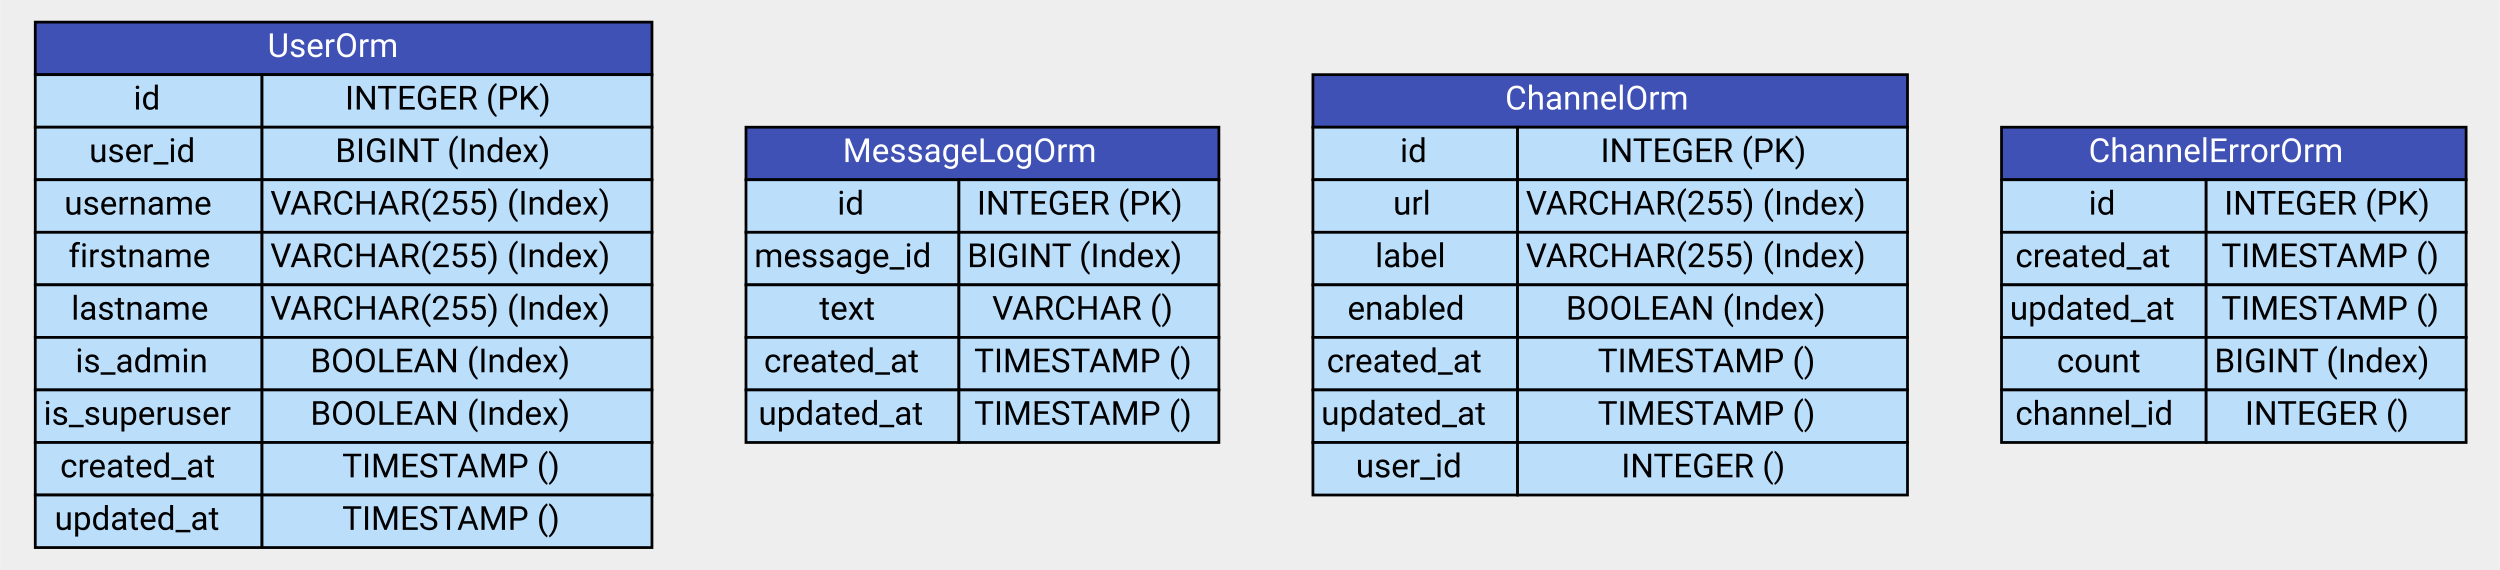
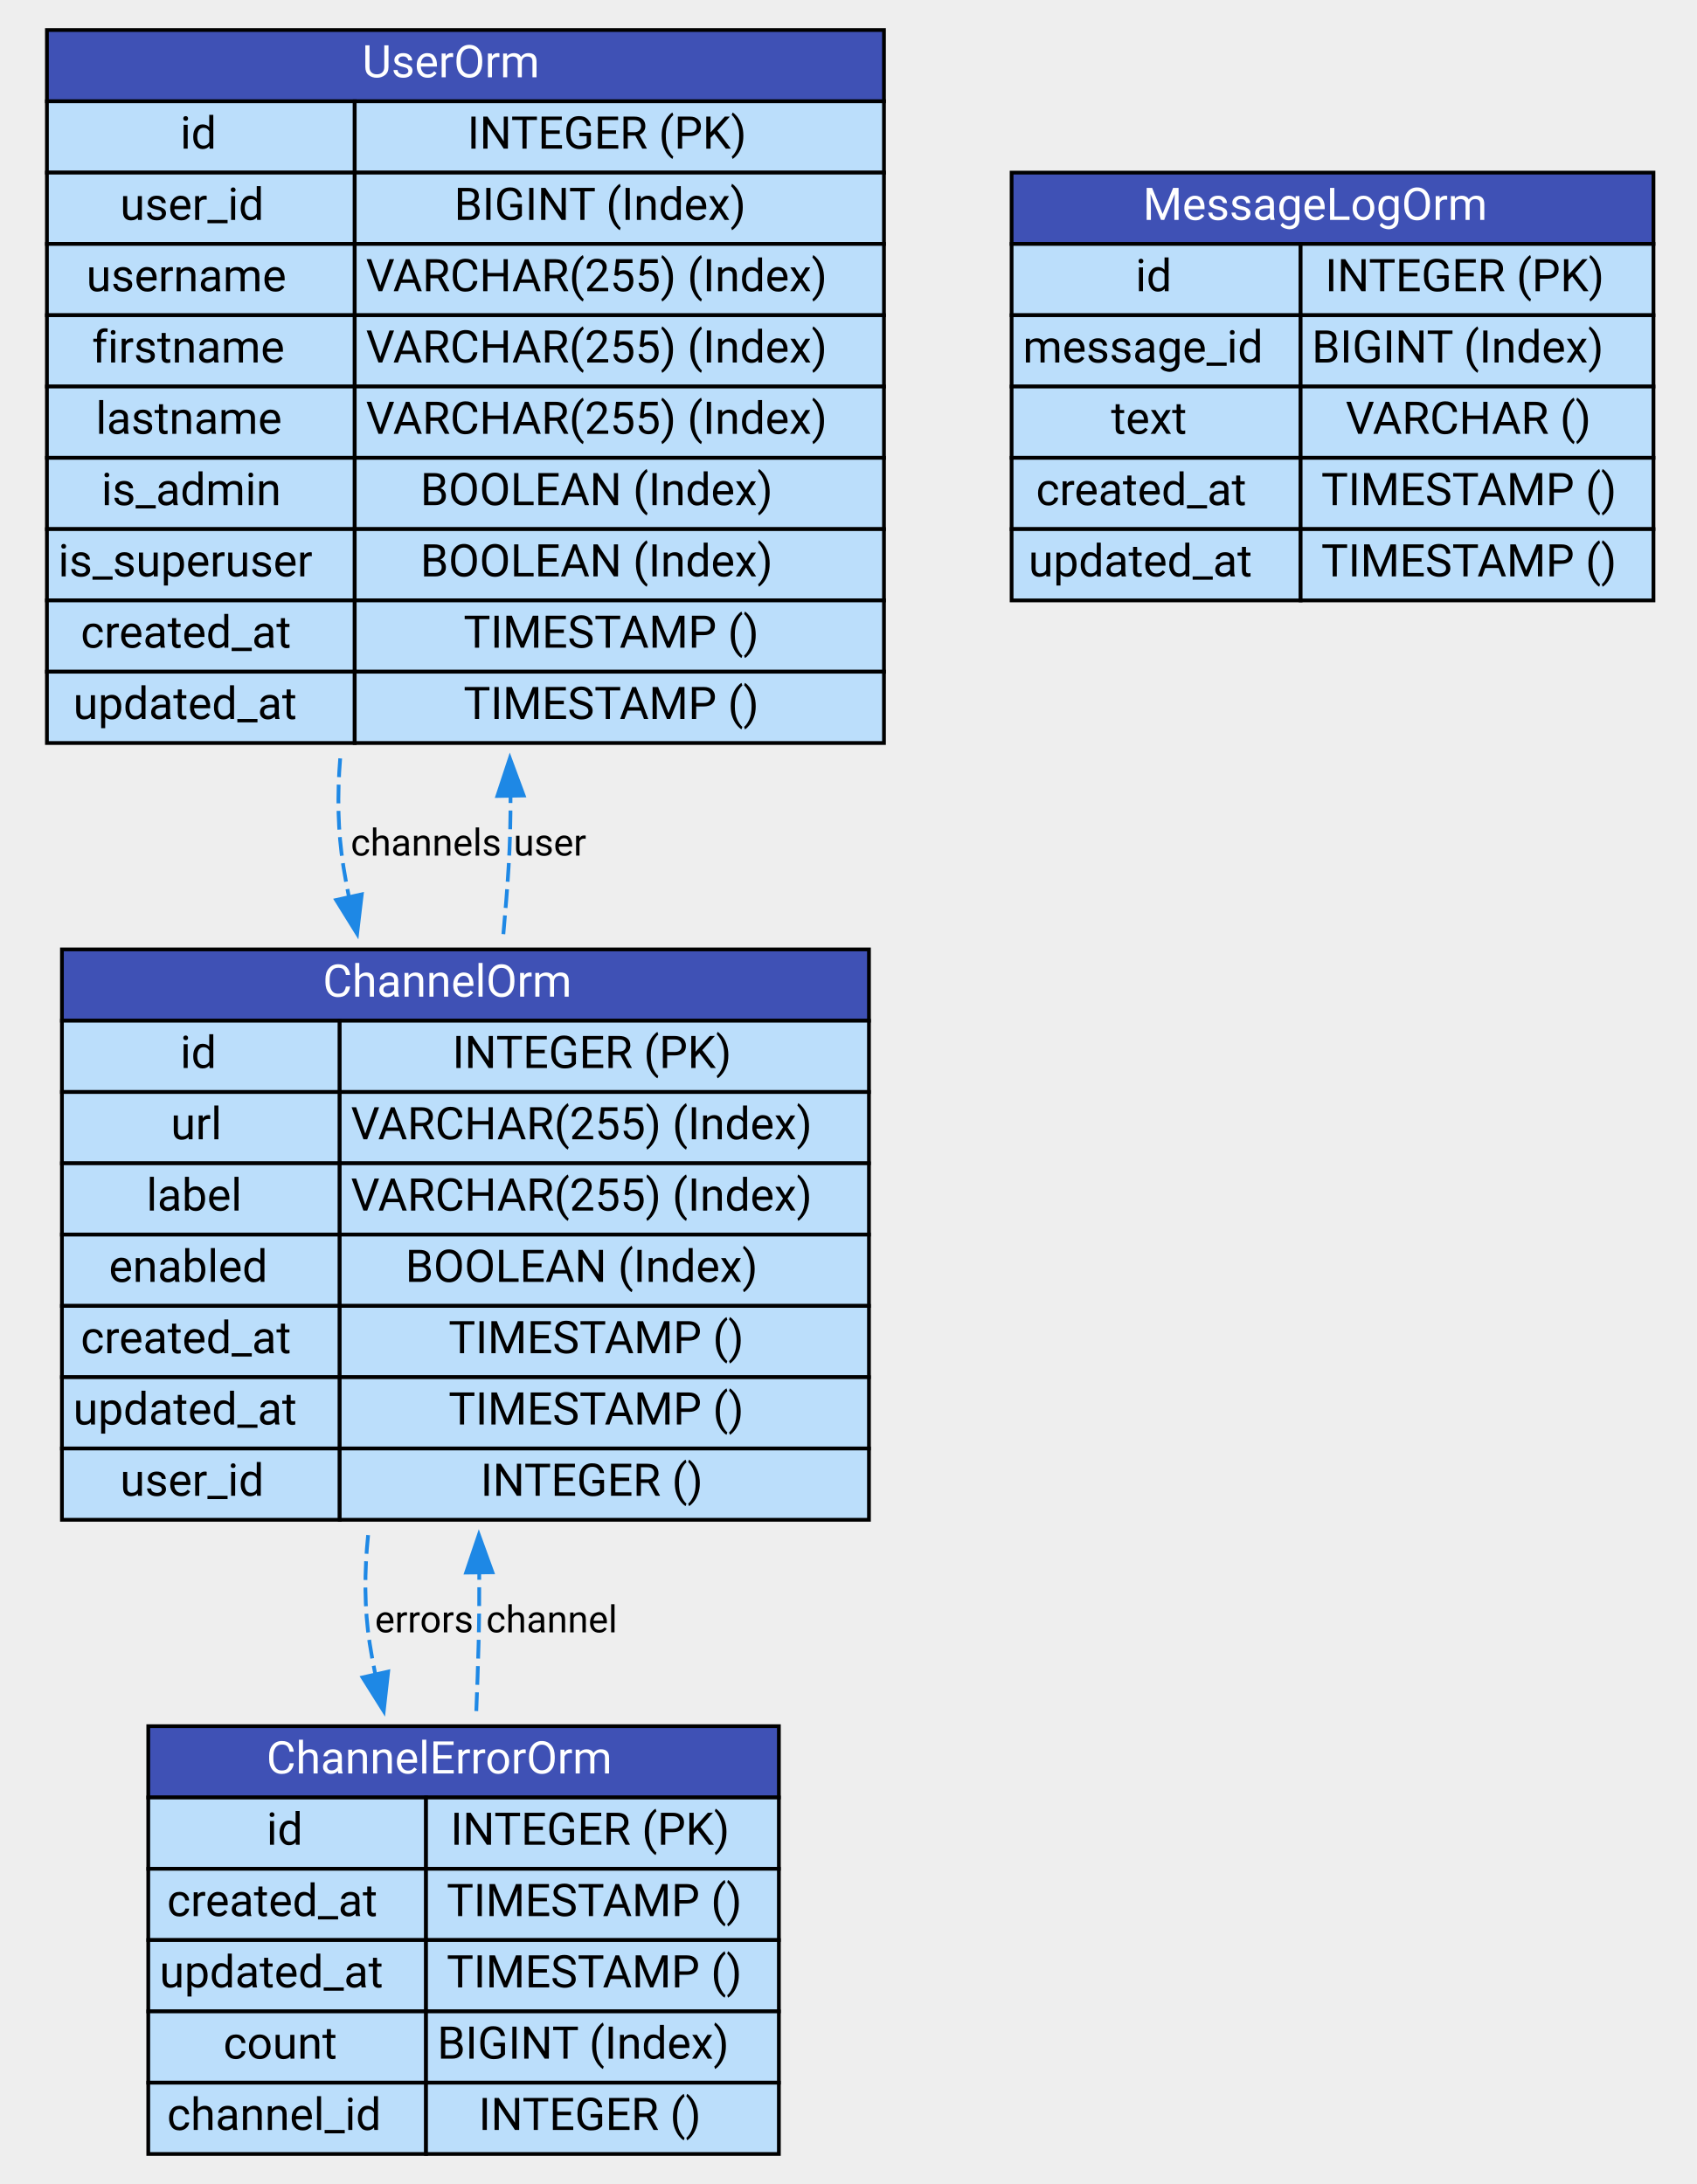
- <svg xmlns="http://www.w3.org/2000/svg" xmlns:xlink="http://www.w3.org/1999/xlink" width="904pt" height="206pt" viewBox="0.00 0.00 903.50 206.00">
-   <g id="graph0" class="graph" transform="scale(1 1) rotate(0) translate(4 202)">
-     <polygon fill="#eeeeee" stroke="transparent" points="-4,4 -4,-202 899.5,-202 899.5,4 -4,4" />
+ <svg xmlns="http://www.w3.org/2000/svg" xmlns:xlink="http://www.w3.org/1999/xlink" width="452pt" height="582pt" viewBox="0.00 0.00 452.00 582.00">
+   <g id="graph0" class="graph" transform="scale(1 1) rotate(0) translate(4 578)">
+     <polygon fill="#eeeeee" stroke="transparent" points="-4,4 -4,-578 448,-578 448,4 -4,4" />
    <g id="node1" class="node">
      <g id="a_node1">
        <a xlink:href="http://UserOrm_details.html" xlink:title="&lt;TABLE&gt;">
-           <polygon fill="#3f51b5" stroke="transparent" points="8.5,-175 8.5,-194 231.5,-194 231.5,-175 8.5,-175" />
-           <polygon fill="none" stroke="black" points="8.5,-175 8.5,-194 231.5,-194 231.5,-175 8.5,-175" />
-           <text text-anchor="start" x="92.5" y="-181.4" font-family="Roboto" font-size="12.00" fill="white">UserOrm</text>
-           <polygon fill="#bbdefb" stroke="transparent" points="8.5,-156 8.5,-175 90.5,-175 90.5,-156 8.5,-156" />
-           <polygon fill="none" stroke="black" points="8.5,-156 8.5,-175 90.5,-175 90.5,-156 8.5,-156" />
-           <text text-anchor="start" x="44" y="-162.4" font-family="Roboto" font-size="12.00">id</text>
-           <polygon fill="#bbdefb" stroke="transparent" points="90.5,-156 90.5,-175 231.5,-175 231.5,-156 90.5,-156" />
-           <polygon fill="none" stroke="black" points="90.5,-156 90.5,-175 231.5,-175 231.5,-156 90.5,-156" />
-           <text text-anchor="start" x="120.5" y="-162.4" font-family="Roboto" font-size="12.00">INTEGER (PK)</text>
-           <polygon fill="#bbdefb" stroke="transparent" points="8.5,-137 8.5,-156 90.5,-156 90.5,-137 8.5,-137" />
-           <polygon fill="none" stroke="black" points="8.5,-137 8.5,-156 90.5,-156 90.5,-137 8.5,-137" />
-           <text text-anchor="start" x="28" y="-143.4" font-family="Roboto" font-size="12.00">user_id</text>
-           <polygon fill="#bbdefb" stroke="transparent" points="90.5,-137 90.5,-156 231.5,-156 231.5,-137 90.5,-137" />
-           <polygon fill="none" stroke="black" points="90.5,-137 90.5,-156 231.5,-156 231.5,-137 90.5,-137" />
-           <text text-anchor="start" x="117" y="-143.4" font-family="Roboto" font-size="12.00">BIGINT (Index)</text>
-           <polygon fill="#bbdefb" stroke="transparent" points="8.5,-118 8.5,-137 90.5,-137 90.5,-118 8.5,-118" />
-           <polygon fill="none" stroke="black" points="8.5,-118 8.5,-137 90.5,-137 90.5,-118 8.5,-118" />
-           <text text-anchor="start" x="19" y="-124.4" font-family="Roboto" font-size="12.00">username</text>
-           <polygon fill="#bbdefb" stroke="transparent" points="90.5,-118 90.5,-137 231.5,-137 231.5,-118 90.5,-118" />
-           <polygon fill="none" stroke="black" points="90.5,-118 90.5,-137 231.5,-137 231.5,-118 90.5,-118" />
-           <text text-anchor="start" x="93.5" y="-124.4" font-family="Roboto" font-size="12.00">VARCHAR(255) (Index)</text>
-           <polygon fill="#bbdefb" stroke="transparent" points="8.5,-99 8.5,-118 90.5,-118 90.5,-99 8.5,-99" />
-           <polygon fill="none" stroke="black" points="8.5,-99 8.5,-118 90.5,-118 90.5,-99 8.5,-99" />
-           <text text-anchor="start" x="20.5" y="-105.4" font-family="Roboto" font-size="12.00">firstname</text>
-           <polygon fill="#bbdefb" stroke="transparent" points="90.5,-99 90.5,-118 231.5,-118 231.5,-99 90.5,-99" />
-           <polygon fill="none" stroke="black" points="90.5,-99 90.5,-118 231.5,-118 231.5,-99 90.5,-99" />
-           <text text-anchor="start" x="93.5" y="-105.4" font-family="Roboto" font-size="12.00">VARCHAR(255) (Index)</text>
-           <polygon fill="#bbdefb" stroke="transparent" points="8.5,-80 8.5,-99 90.5,-99 90.5,-80 8.5,-80" />
-           <polygon fill="none" stroke="black" points="8.5,-80 8.5,-99 90.5,-99 90.5,-80 8.5,-80" />
-           <text text-anchor="start" x="21.5" y="-86.4" font-family="Roboto" font-size="12.00">lastname</text>
-           <polygon fill="#bbdefb" stroke="transparent" points="90.5,-80 90.5,-99 231.5,-99 231.5,-80 90.5,-80" />
-           <polygon fill="none" stroke="black" points="90.5,-80 90.5,-99 231.5,-99 231.5,-80 90.5,-80" />
-           <text text-anchor="start" x="93.5" y="-86.4" font-family="Roboto" font-size="12.00">VARCHAR(255) (Index)</text>
-           <polygon fill="#bbdefb" stroke="transparent" points="8.5,-61 8.5,-80 90.5,-80 90.5,-61 8.5,-61" />
-           <polygon fill="none" stroke="black" points="8.5,-61 8.5,-80 90.5,-80 90.5,-61 8.5,-61" />
-           <text text-anchor="start" x="23" y="-67.4" font-family="Roboto" font-size="12.00">is_admin</text>
-           <polygon fill="#bbdefb" stroke="transparent" points="90.5,-61 90.5,-80 231.5,-80 231.5,-61 90.5,-61" />
-           <polygon fill="none" stroke="black" points="90.5,-61 90.5,-80 231.5,-80 231.5,-61 90.5,-61" />
-           <text text-anchor="start" x="108" y="-67.4" font-family="Roboto" font-size="12.00">BOOLEAN (Index)</text>
-           <polygon fill="#bbdefb" stroke="transparent" points="8.5,-42 8.5,-61 90.5,-61 90.5,-42 8.5,-42" />
-           <polygon fill="none" stroke="black" points="8.5,-42 8.5,-61 90.5,-61 90.5,-42 8.5,-42" />
-           <text text-anchor="start" x="11.5" y="-48.4" font-family="Roboto" font-size="12.00">is_superuser</text>
-           <polygon fill="#bbdefb" stroke="transparent" points="90.5,-42 90.5,-61 231.5,-61 231.5,-42 90.5,-42" />
-           <polygon fill="none" stroke="black" points="90.5,-42 90.5,-61 231.5,-61 231.5,-42 90.5,-42" />
-           <text text-anchor="start" x="108" y="-48.4" font-family="Roboto" font-size="12.00">BOOLEAN (Index)</text>
-           <polygon fill="#bbdefb" stroke="transparent" points="8.5,-23 8.5,-42 90.5,-42 90.5,-23 8.5,-23" />
-           <polygon fill="none" stroke="black" points="8.5,-23 8.5,-42 90.5,-42 90.5,-23 8.5,-23" />
-           <text text-anchor="start" x="17.5" y="-29.4" font-family="Roboto" font-size="12.00">created_at</text>
-           <polygon fill="#bbdefb" stroke="transparent" points="90.5,-23 90.5,-42 231.5,-42 231.5,-23 90.5,-23" />
-           <polygon fill="none" stroke="black" points="90.5,-23 90.5,-42 231.5,-42 231.5,-23 90.5,-23" />
-           <text text-anchor="start" x="119.5" y="-29.4" font-family="Roboto" font-size="12.00">TIMESTAMP ()</text>
-           <polygon fill="#bbdefb" stroke="transparent" points="8.5,-4 8.5,-23 90.5,-23 90.5,-4 8.5,-4" />
-           <polygon fill="none" stroke="black" points="8.5,-4 8.5,-23 90.5,-23 90.5,-4 8.5,-4" />
-           <text text-anchor="start" x="15.5" y="-10.4" font-family="Roboto" font-size="12.00">updated_at</text>
-           <polygon fill="#bbdefb" stroke="transparent" points="90.5,-4 90.5,-23 231.5,-23 231.5,-4 90.5,-4" />
-           <polygon fill="none" stroke="black" points="90.5,-4 90.5,-23 231.5,-23 231.5,-4 90.5,-4" />
-           <text text-anchor="start" x="119.5" y="-10.4" font-family="Roboto" font-size="12.00">TIMESTAMP ()</text>
+           <polygon fill="#3f51b5" stroke="transparent" points="8.5,-551 8.5,-570 231.5,-570 231.5,-551 8.5,-551" />
+           <polygon fill="none" stroke="black" points="8.5,-551 8.5,-570 231.5,-570 231.5,-551 8.5,-551" />
+           <text text-anchor="start" x="92.5" y="-557.4" font-family="Roboto" font-size="12.00" fill="white">UserOrm</text>
+           <polygon fill="#bbdefb" stroke="transparent" points="8.5,-532 8.5,-551 90.5,-551 90.5,-532 8.5,-532" />
+           <polygon fill="none" stroke="black" points="8.5,-532 8.5,-551 90.5,-551 90.5,-532 8.5,-532" />
+           <text text-anchor="start" x="44" y="-538.4" font-family="Roboto" font-size="12.00">id</text>
+           <polygon fill="#bbdefb" stroke="transparent" points="90.5,-532 90.5,-551 231.5,-551 231.5,-532 90.5,-532" />
+           <polygon fill="none" stroke="black" points="90.5,-532 90.5,-551 231.5,-551 231.5,-532 90.5,-532" />
+           <text text-anchor="start" x="120.5" y="-538.4" font-family="Roboto" font-size="12.00">INTEGER (PK)</text>
+           <polygon fill="#bbdefb" stroke="transparent" points="8.5,-513 8.5,-532 90.5,-532 90.5,-513 8.5,-513" />
+           <polygon fill="none" stroke="black" points="8.5,-513 8.5,-532 90.5,-532 90.5,-513 8.5,-513" />
+           <text text-anchor="start" x="28" y="-519.4" font-family="Roboto" font-size="12.00">user_id</text>
+           <polygon fill="#bbdefb" stroke="transparent" points="90.5,-513 90.5,-532 231.5,-532 231.5,-513 90.5,-513" />
+           <polygon fill="none" stroke="black" points="90.5,-513 90.5,-532 231.5,-532 231.5,-513 90.5,-513" />
+           <text text-anchor="start" x="117" y="-519.4" font-family="Roboto" font-size="12.00">BIGINT (Index)</text>
+           <polygon fill="#bbdefb" stroke="transparent" points="8.5,-494 8.5,-513 90.5,-513 90.5,-494 8.5,-494" />
+           <polygon fill="none" stroke="black" points="8.5,-494 8.5,-513 90.5,-513 90.5,-494 8.5,-494" />
+           <text text-anchor="start" x="19" y="-500.4" font-family="Roboto" font-size="12.00">username</text>
+           <polygon fill="#bbdefb" stroke="transparent" points="90.5,-494 90.5,-513 231.5,-513 231.5,-494 90.5,-494" />
+           <polygon fill="none" stroke="black" points="90.5,-494 90.5,-513 231.5,-513 231.5,-494 90.5,-494" />
+           <text text-anchor="start" x="93.5" y="-500.4" font-family="Roboto" font-size="12.00">VARCHAR(255) (Index)</text>
+           <polygon fill="#bbdefb" stroke="transparent" points="8.5,-475 8.5,-494 90.5,-494 90.5,-475 8.5,-475" />
+           <polygon fill="none" stroke="black" points="8.5,-475 8.5,-494 90.5,-494 90.5,-475 8.5,-475" />
+           <text text-anchor="start" x="20.5" y="-481.4" font-family="Roboto" font-size="12.00">firstname</text>
+           <polygon fill="#bbdefb" stroke="transparent" points="90.5,-475 90.5,-494 231.5,-494 231.5,-475 90.5,-475" />
+           <polygon fill="none" stroke="black" points="90.5,-475 90.5,-494 231.5,-494 231.5,-475 90.5,-475" />
+           <text text-anchor="start" x="93.5" y="-481.4" font-family="Roboto" font-size="12.00">VARCHAR(255) (Index)</text>
+           <polygon fill="#bbdefb" stroke="transparent" points="8.5,-456 8.5,-475 90.5,-475 90.5,-456 8.5,-456" />
+           <polygon fill="none" stroke="black" points="8.5,-456 8.5,-475 90.5,-475 90.5,-456 8.5,-456" />
+           <text text-anchor="start" x="21.5" y="-462.4" font-family="Roboto" font-size="12.00">lastname</text>
+           <polygon fill="#bbdefb" stroke="transparent" points="90.5,-456 90.5,-475 231.5,-475 231.5,-456 90.5,-456" />
+           <polygon fill="none" stroke="black" points="90.5,-456 90.5,-475 231.5,-475 231.5,-456 90.5,-456" />
+           <text text-anchor="start" x="93.5" y="-462.4" font-family="Roboto" font-size="12.00">VARCHAR(255) (Index)</text>
+           <polygon fill="#bbdefb" stroke="transparent" points="8.5,-437 8.5,-456 90.5,-456 90.5,-437 8.5,-437" />
+           <polygon fill="none" stroke="black" points="8.5,-437 8.5,-456 90.5,-456 90.5,-437 8.5,-437" />
+           <text text-anchor="start" x="23" y="-443.4" font-family="Roboto" font-size="12.00">is_admin</text>
+           <polygon fill="#bbdefb" stroke="transparent" points="90.5,-437 90.5,-456 231.5,-456 231.5,-437 90.5,-437" />
+           <polygon fill="none" stroke="black" points="90.5,-437 90.5,-456 231.5,-456 231.5,-437 90.5,-437" />
+           <text text-anchor="start" x="108" y="-443.4" font-family="Roboto" font-size="12.00">BOOLEAN (Index)</text>
+           <polygon fill="#bbdefb" stroke="transparent" points="8.5,-418 8.5,-437 90.5,-437 90.5,-418 8.5,-418" />
+           <polygon fill="none" stroke="black" points="8.5,-418 8.5,-437 90.5,-437 90.5,-418 8.5,-418" />
+           <text text-anchor="start" x="11.5" y="-424.4" font-family="Roboto" font-size="12.00">is_superuser</text>
+           <polygon fill="#bbdefb" stroke="transparent" points="90.5,-418 90.5,-437 231.5,-437 231.5,-418 90.5,-418" />
+           <polygon fill="none" stroke="black" points="90.5,-418 90.5,-437 231.5,-437 231.5,-418 90.5,-418" />
+           <text text-anchor="start" x="108" y="-424.4" font-family="Roboto" font-size="12.00">BOOLEAN (Index)</text>
+           <polygon fill="#bbdefb" stroke="transparent" points="8.5,-399 8.5,-418 90.5,-418 90.5,-399 8.5,-399" />
+           <polygon fill="none" stroke="black" points="8.5,-399 8.5,-418 90.5,-418 90.5,-399 8.5,-399" />
+           <text text-anchor="start" x="17.5" y="-405.4" font-family="Roboto" font-size="12.00">created_at</text>
+           <polygon fill="#bbdefb" stroke="transparent" points="90.5,-399 90.5,-418 231.5,-418 231.5,-399 90.5,-399" />
+           <polygon fill="none" stroke="black" points="90.5,-399 90.5,-418 231.5,-418 231.5,-399 90.5,-399" />
+           <text text-anchor="start" x="119.5" y="-405.4" font-family="Roboto" font-size="12.00">TIMESTAMP ()</text>
+           <polygon fill="#bbdefb" stroke="transparent" points="8.5,-380 8.5,-399 90.5,-399 90.5,-380 8.5,-380" />
+           <polygon fill="none" stroke="black" points="8.5,-380 8.5,-399 90.5,-399 90.5,-380 8.5,-380" />
+           <text text-anchor="start" x="15.5" y="-386.4" font-family="Roboto" font-size="12.00">updated_at</text>
+           <polygon fill="#bbdefb" stroke="transparent" points="90.5,-380 90.5,-399 231.5,-399 231.5,-380 90.5,-380" />
+           <polygon fill="none" stroke="black" points="90.5,-380 90.5,-399 231.5,-399 231.5,-380 90.5,-380" />
+           <text text-anchor="start" x="119.5" y="-386.4" font-family="Roboto" font-size="12.00">TIMESTAMP ()</text>
        </a>
      </g>
    </g>
    <g id="node2" class="node">
      <g id="a_node2">
-         <a xlink:href="http://MessageLogOrm_details.html" xlink:title="&lt;TABLE&gt;">
-           <polygon fill="#3f51b5" stroke="transparent" points="265.5,-137 265.5,-156 436.5,-156 436.5,-137 265.5,-137" />
-           <polygon fill="none" stroke="black" points="265.5,-137 265.5,-156 436.5,-156 436.5,-137 265.5,-137" />
-           <text text-anchor="start" x="300.5" y="-143.4" font-family="Roboto" font-size="12.00" fill="white">MessageLogOrm</text>
-           <polygon fill="#bbdefb" stroke="transparent" points="265.5,-118 265.5,-137 342.5,-137 342.5,-118 265.5,-118" />
-           <polygon fill="none" stroke="black" points="265.5,-118 265.5,-137 342.5,-137 342.5,-118 265.5,-118" />
-           <text text-anchor="start" x="298.5" y="-124.4" font-family="Roboto" font-size="12.00">id</text>
-           <polygon fill="#bbdefb" stroke="transparent" points="342.5,-118 342.5,-137 436.5,-137 436.5,-118 342.5,-118" />
-           <polygon fill="none" stroke="black" points="342.5,-118 342.5,-137 436.5,-137 436.5,-118 342.5,-118" />
-           <text text-anchor="start" x="349" y="-124.4" font-family="Roboto" font-size="12.00">INTEGER (PK)</text>
-           <polygon fill="#bbdefb" stroke="transparent" points="265.5,-99 265.5,-118 342.5,-118 342.5,-99 265.5,-99" />
-           <polygon fill="none" stroke="black" points="265.5,-99 265.5,-118 342.5,-118 342.5,-99 265.5,-99" />
-           <text text-anchor="start" x="268.5" y="-105.4" font-family="Roboto" font-size="12.00">message_id</text>
-           <polygon fill="#bbdefb" stroke="transparent" points="342.5,-99 342.5,-118 436.5,-118 436.5,-99 342.5,-99" />
-           <polygon fill="none" stroke="black" points="342.5,-99 342.5,-118 436.5,-118 436.5,-99 342.5,-99" />
-           <text text-anchor="start" x="345.5" y="-105.4" font-family="Roboto" font-size="12.00">BIGINT (Index)</text>
-           <polygon fill="#bbdefb" stroke="transparent" points="265.5,-80 265.5,-99 342.5,-99 342.5,-80 265.5,-80" />
-           <polygon fill="none" stroke="black" points="265.5,-80 265.5,-99 342.5,-99 342.5,-80 265.5,-80" />
-           <text text-anchor="start" x="292" y="-86.4" font-family="Roboto" font-size="12.00">text</text>
-           <polygon fill="#bbdefb" stroke="transparent" points="342.5,-80 342.5,-99 436.5,-99 436.5,-80 342.5,-80" />
-           <polygon fill="none" stroke="black" points="342.5,-80 342.5,-99 436.5,-99 436.5,-80 342.5,-80" />
-           <text text-anchor="start" x="354.5" y="-86.4" font-family="Roboto" font-size="12.00">VARCHAR ()</text>
-           <polygon fill="#bbdefb" stroke="transparent" points="265.5,-61 265.5,-80 342.5,-80 342.5,-61 265.5,-61" />
-           <polygon fill="none" stroke="black" points="265.5,-61 265.5,-80 342.5,-80 342.5,-61 265.5,-61" />
-           <text text-anchor="start" x="272" y="-67.4" font-family="Roboto" font-size="12.00">created_at</text>
-           <polygon fill="#bbdefb" stroke="transparent" points="342.5,-61 342.5,-80 436.5,-80 436.5,-61 342.5,-61" />
-           <polygon fill="none" stroke="black" points="342.5,-61 342.5,-80 436.5,-80 436.5,-61 342.5,-61" />
-           <text text-anchor="start" x="348" y="-67.4" font-family="Roboto" font-size="12.00">TIMESTAMP ()</text>
-           <polygon fill="#bbdefb" stroke="transparent" points="265.5,-42 265.5,-61 342.5,-61 342.5,-42 265.5,-42" />
-           <polygon fill="none" stroke="black" points="265.5,-42 265.5,-61 342.5,-61 342.5,-42 265.5,-42" />
-           <text text-anchor="start" x="270" y="-48.4" font-family="Roboto" font-size="12.00">updated_at</text>
-           <polygon fill="#bbdefb" stroke="transparent" points="342.5,-42 342.5,-61 436.5,-61 436.5,-42 342.5,-42" />
-           <polygon fill="none" stroke="black" points="342.5,-42 342.5,-61 436.5,-61 436.5,-42 342.5,-42" />
-           <text text-anchor="start" x="348" y="-48.4" font-family="Roboto" font-size="12.00">TIMESTAMP ()</text>
-         </a>
-       </g>
-     </g>
-     <g id="node3" class="node">
-       <g id="a_node3">
        <a xlink:href="http://ChannelOrm_details.html" xlink:title="&lt;TABLE&gt;">
-           <polygon fill="#3f51b5" stroke="transparent" points="470.5,-156 470.5,-175 685.5,-175 685.5,-156 470.5,-156" />
-           <polygon fill="none" stroke="black" points="470.5,-156 470.5,-175 685.5,-175 685.5,-156 470.5,-156" />
-           <text text-anchor="start" x="540" y="-162.4" font-family="Roboto" font-size="12.00" fill="white">ChannelOrm</text>
-           <polygon fill="#bbdefb" stroke="transparent" points="470.5,-137 470.5,-156 544.5,-156 544.5,-137 470.5,-137" />
-           <polygon fill="none" stroke="black" points="470.5,-137 470.5,-156 544.5,-156 544.5,-137 470.5,-137" />
-           <text text-anchor="start" x="502" y="-143.4" font-family="Roboto" font-size="12.00">id</text>
-           <polygon fill="#bbdefb" stroke="transparent" points="544.5,-137 544.5,-156 685.5,-156 685.5,-137 544.5,-137" />
-           <polygon fill="none" stroke="black" points="544.5,-137 544.5,-156 685.5,-156 685.5,-137 544.5,-137" />
-           <text text-anchor="start" x="574.5" y="-143.4" font-family="Roboto" font-size="12.00">INTEGER (PK)</text>
-           <polygon fill="#bbdefb" stroke="transparent" points="470.5,-118 470.5,-137 544.5,-137 544.5,-118 470.5,-118" />
-           <polygon fill="none" stroke="black" points="470.5,-118 470.5,-137 544.5,-137 544.5,-118 470.5,-118" />
-           <text text-anchor="start" x="499.5" y="-124.4" font-family="Roboto" font-size="12.00">url</text>
-           <polygon fill="#bbdefb" stroke="transparent" points="544.5,-118 544.5,-137 685.5,-137 685.5,-118 544.5,-118" />
-           <polygon fill="none" stroke="black" points="544.5,-118 544.5,-137 685.5,-137 685.5,-118 544.5,-118" />
-           <text text-anchor="start" x="547.5" y="-124.4" font-family="Roboto" font-size="12.00">VARCHAR(255) (Index)</text>
-           <polygon fill="#bbdefb" stroke="transparent" points="470.5,-99 470.5,-118 544.5,-118 544.5,-99 470.5,-99" />
-           <polygon fill="none" stroke="black" points="470.5,-99 470.5,-118 544.5,-118 544.5,-99 470.5,-99" />
-           <text text-anchor="start" x="493" y="-105.4" font-family="Roboto" font-size="12.00">label</text>
-           <polygon fill="#bbdefb" stroke="transparent" points="544.5,-99 544.5,-118 685.5,-118 685.5,-99 544.5,-99" />
-           <polygon fill="none" stroke="black" points="544.5,-99 544.5,-118 685.5,-118 685.5,-99 544.5,-99" />
-           <text text-anchor="start" x="547.5" y="-105.4" font-family="Roboto" font-size="12.00">VARCHAR(255) (Index)</text>
-           <polygon fill="#bbdefb" stroke="transparent" points="470.5,-80 470.5,-99 544.5,-99 544.5,-80 470.5,-80" />
-           <polygon fill="none" stroke="black" points="470.5,-80 470.5,-99 544.5,-99 544.5,-80 470.5,-80" />
-           <text text-anchor="start" x="483" y="-86.4" font-family="Roboto" font-size="12.00">enabled</text>
-           <polygon fill="#bbdefb" stroke="transparent" points="544.5,-80 544.5,-99 685.5,-99 685.5,-80 544.5,-80" />
-           <polygon fill="none" stroke="black" points="544.5,-80 544.5,-99 685.5,-99 685.5,-80 544.5,-80" />
-           <text text-anchor="start" x="562" y="-86.4" font-family="Roboto" font-size="12.00">BOOLEAN (Index)</text>
-           <polygon fill="#bbdefb" stroke="transparent" points="470.5,-61 470.5,-80 544.5,-80 544.5,-61 470.5,-61" />
-           <polygon fill="none" stroke="black" points="470.5,-61 470.5,-80 544.5,-80 544.5,-61 470.5,-61" />
-           <text text-anchor="start" x="475.5" y="-67.4" font-family="Roboto" font-size="12.00">created_at</text>
-           <polygon fill="#bbdefb" stroke="transparent" points="544.5,-61 544.5,-80 685.5,-80 685.5,-61 544.5,-61" />
-           <polygon fill="none" stroke="black" points="544.5,-61 544.5,-80 685.5,-80 685.5,-61 544.5,-61" />
-           <text text-anchor="start" x="573.5" y="-67.4" font-family="Roboto" font-size="12.00">TIMESTAMP ()</text>
-           <polygon fill="#bbdefb" stroke="transparent" points="470.5,-42 470.5,-61 544.5,-61 544.5,-42 470.5,-42" />
-           <polygon fill="none" stroke="black" points="470.5,-42 470.5,-61 544.5,-61 544.5,-42 470.5,-42" />
-           <text text-anchor="start" x="473.5" y="-48.4" font-family="Roboto" font-size="12.00">updated_at</text>
-           <polygon fill="#bbdefb" stroke="transparent" points="544.5,-42 544.5,-61 685.5,-61 685.5,-42 544.5,-42" />
-           <polygon fill="none" stroke="black" points="544.5,-42 544.5,-61 685.5,-61 685.5,-42 544.5,-42" />
-           <text text-anchor="start" x="573.5" y="-48.4" font-family="Roboto" font-size="12.00">TIMESTAMP ()</text>
-           <polygon fill="#bbdefb" stroke="transparent" points="470.5,-23 470.5,-42 544.5,-42 544.5,-23 470.5,-23" />
-           <polygon fill="none" stroke="black" points="470.5,-23 470.5,-42 544.5,-42 544.5,-23 470.5,-23" />
-           <text text-anchor="start" x="486" y="-29.4" font-family="Roboto" font-size="12.00">user_id</text>
-           <polygon fill="#bbdefb" stroke="transparent" points="544.5,-23 544.5,-42 685.5,-42 685.5,-23 544.5,-23" />
-           <polygon fill="none" stroke="black" points="544.5,-23 544.5,-42 685.5,-42 685.5,-23 544.5,-23" />
-           <text text-anchor="start" x="582" y="-29.4" font-family="Roboto" font-size="12.00">INTEGER ()</text>
-         </a>
-       </g>
+           <polygon fill="#3f51b5" stroke="transparent" points="12.5,-306 12.5,-325 227.5,-325 227.5,-306 12.5,-306" />
+           <polygon fill="none" stroke="black" points="12.5,-306 12.5,-325 227.5,-325 227.5,-306 12.5,-306" />
+           <text text-anchor="start" x="82" y="-312.4" font-family="Roboto" font-size="12.00" fill="white">ChannelOrm</text>
+           <polygon fill="#bbdefb" stroke="transparent" points="12.5,-287 12.5,-306 86.5,-306 86.5,-287 12.5,-287" />
+           <polygon fill="none" stroke="black" points="12.5,-287 12.5,-306 86.5,-306 86.5,-287 12.5,-287" />
+           <text text-anchor="start" x="44" y="-293.4" font-family="Roboto" font-size="12.00">id</text>
+           <polygon fill="#bbdefb" stroke="transparent" points="86.5,-287 86.5,-306 227.5,-306 227.5,-287 86.5,-287" />
+           <polygon fill="none" stroke="black" points="86.5,-287 86.5,-306 227.5,-306 227.5,-287 86.5,-287" />
+           <text text-anchor="start" x="116.5" y="-293.4" font-family="Roboto" font-size="12.00">INTEGER (PK)</text>
+           <polygon fill="#bbdefb" stroke="transparent" points="12.5,-268 12.5,-287 86.5,-287 86.5,-268 12.5,-268" />
+           <polygon fill="none" stroke="black" points="12.5,-268 12.5,-287 86.5,-287 86.5,-268 12.5,-268" />
+           <text text-anchor="start" x="41.5" y="-274.4" font-family="Roboto" font-size="12.00">url</text>
+           <polygon fill="#bbdefb" stroke="transparent" points="86.5,-268 86.5,-287 227.5,-287 227.5,-268 86.5,-268" />
+           <polygon fill="none" stroke="black" points="86.5,-268 86.5,-287 227.5,-287 227.5,-268 86.5,-268" />
+           <text text-anchor="start" x="89.5" y="-274.4" font-family="Roboto" font-size="12.00">VARCHAR(255) (Index)</text>
+           <polygon fill="#bbdefb" stroke="transparent" points="12.5,-249 12.5,-268 86.5,-268 86.5,-249 12.5,-249" />
+           <polygon fill="none" stroke="black" points="12.5,-249 12.5,-268 86.5,-268 86.5,-249 12.5,-249" />
+           <text text-anchor="start" x="35" y="-255.4" font-family="Roboto" font-size="12.00">label</text>
+           <polygon fill="#bbdefb" stroke="transparent" points="86.5,-249 86.5,-268 227.5,-268 227.5,-249 86.5,-249" />
+           <polygon fill="none" stroke="black" points="86.5,-249 86.5,-268 227.5,-268 227.5,-249 86.5,-249" />
+           <text text-anchor="start" x="89.5" y="-255.4" font-family="Roboto" font-size="12.00">VARCHAR(255) (Index)</text>
+           <polygon fill="#bbdefb" stroke="transparent" points="12.5,-230 12.5,-249 86.5,-249 86.5,-230 12.5,-230" />
+           <polygon fill="none" stroke="black" points="12.5,-230 12.5,-249 86.5,-249 86.5,-230 12.5,-230" />
+           <text text-anchor="start" x="25" y="-236.4" font-family="Roboto" font-size="12.00">enabled</text>
+           <polygon fill="#bbdefb" stroke="transparent" points="86.5,-230 86.5,-249 227.5,-249 227.5,-230 86.5,-230" />
+           <polygon fill="none" stroke="black" points="86.5,-230 86.5,-249 227.5,-249 227.5,-230 86.5,-230" />
+           <text text-anchor="start" x="104" y="-236.4" font-family="Roboto" font-size="12.00">BOOLEAN (Index)</text>
+           <polygon fill="#bbdefb" stroke="transparent" points="12.5,-211 12.5,-230 86.5,-230 86.5,-211 12.5,-211" />
+           <polygon fill="none" stroke="black" points="12.5,-211 12.5,-230 86.5,-230 86.5,-211 12.5,-211" />
+           <text text-anchor="start" x="17.5" y="-217.4" font-family="Roboto" font-size="12.00">created_at</text>
+           <polygon fill="#bbdefb" stroke="transparent" points="86.5,-211 86.5,-230 227.5,-230 227.5,-211 86.5,-211" />
+           <polygon fill="none" stroke="black" points="86.5,-211 86.5,-230 227.5,-230 227.5,-211 86.5,-211" />
+           <text text-anchor="start" x="115.5" y="-217.4" font-family="Roboto" font-size="12.00">TIMESTAMP ()</text>
+           <polygon fill="#bbdefb" stroke="transparent" points="12.5,-192 12.5,-211 86.5,-211 86.5,-192 12.5,-192" />
+           <polygon fill="none" stroke="black" points="12.5,-192 12.5,-211 86.5,-211 86.5,-192 12.5,-192" />
+           <text text-anchor="start" x="15.5" y="-198.4" font-family="Roboto" font-size="12.00">updated_at</text>
+           <polygon fill="#bbdefb" stroke="transparent" points="86.5,-192 86.5,-211 227.5,-211 227.5,-192 86.5,-192" />
+           <polygon fill="none" stroke="black" points="86.5,-192 86.5,-211 227.5,-211 227.5,-192 86.5,-192" />
+           <text text-anchor="start" x="115.5" y="-198.4" font-family="Roboto" font-size="12.00">TIMESTAMP ()</text>
+           <polygon fill="#bbdefb" stroke="transparent" points="12.5,-173 12.5,-192 86.5,-192 86.5,-173 12.5,-173" />
+           <polygon fill="none" stroke="black" points="12.5,-173 12.5,-192 86.5,-192 86.5,-173 12.5,-173" />
+           <text text-anchor="start" x="28" y="-179.4" font-family="Roboto" font-size="12.00">user_id</text>
+           <polygon fill="#bbdefb" stroke="transparent" points="86.5,-173 86.5,-192 227.5,-192 227.5,-173 86.5,-173" />
+           <polygon fill="none" stroke="black" points="86.5,-173 86.5,-192 227.5,-192 227.5,-173 86.5,-173" />
+           <text text-anchor="start" x="124" y="-179.4" font-family="Roboto" font-size="12.00">INTEGER ()</text>
+         </a>
+       </g>
+     </g>
+     <g id="edge1" class="edge">
+       <g id="a_edge1">
+         <a xlink:title="Relation between UserOrm and ChannelOrm">
+           <path fill="none" stroke="#1e88e5" stroke-dasharray="5,2" d="M86.63,-375.9C85.83,-366.18 85.98,-356.43 87.5,-347 87.93,-344.34 88.42,-341.66 88.96,-338.96" />
+           <polygon fill="#1e88e5" stroke="#1e88e5" points="92.38,-339.68 91.14,-329.16 85.55,-338.16 92.38,-339.68" />
+         </a>
+       </g>
+       <text text-anchor="middle" x="109.5" y="-350" font-family="Roboto" font-size="10.00">channels</text>
+     </g>
+     <g id="edge2" class="edge">
+       <g id="a_edge2">
+         <a xlink:title="Relation between ChannelOrm and UserOrm">
+           <path fill="none" stroke="#1e88e5" stroke-dasharray="5,2" d="M130.1,-329.07C130.66,-335.13 131.14,-341.16 131.5,-347 131.88,-353.17 132.03,-359.49 132.01,-365.88" />
+           <polygon fill="#1e88e5" stroke="#1e88e5" points="128.51,-365.88 131.83,-375.94 135.51,-366.01 128.51,-365.88" />
+         </a>
+       </g>
+       <text text-anchor="middle" x="142.5" y="-350" font-family="Roboto" font-size="10.00">user</text>
    </g>
    <g id="node4" class="node">
      <g id="a_node4">
        <a xlink:href="http://ChannelErrorOrm_details.html" xlink:title="&lt;TABLE&gt;">
-           <polygon fill="#3f51b5" stroke="transparent" points="719.5,-137 719.5,-156 887.5,-156 887.5,-137 719.5,-137" />
-           <polygon fill="none" stroke="black" points="719.5,-137 719.5,-156 887.5,-156 887.5,-137 719.5,-137" />
-           <text text-anchor="start" x="751" y="-143.4" font-family="Roboto" font-size="12.00" fill="white">ChannelErrorOrm</text>
-           <polygon fill="#bbdefb" stroke="transparent" points="719.5,-118 719.5,-137 793.5,-137 793.5,-118 719.5,-118" />
-           <polygon fill="none" stroke="black" points="719.5,-118 719.5,-137 793.5,-137 793.5,-118 719.5,-118" />
-           <text text-anchor="start" x="751" y="-124.4" font-family="Roboto" font-size="12.00">id</text>
-           <polygon fill="#bbdefb" stroke="transparent" points="793.5,-118 793.5,-137 887.5,-137 887.5,-118 793.5,-118" />
-           <polygon fill="none" stroke="black" points="793.5,-118 793.5,-137 887.5,-137 887.5,-118 793.5,-118" />
-           <text text-anchor="start" x="800" y="-124.4" font-family="Roboto" font-size="12.00">INTEGER (PK)</text>
-           <polygon fill="#bbdefb" stroke="transparent" points="719.5,-99 719.5,-118 793.5,-118 793.5,-99 719.5,-99" />
-           <polygon fill="none" stroke="black" points="719.5,-99 719.5,-118 793.5,-118 793.5,-99 719.5,-99" />
-           <text text-anchor="start" x="724.5" y="-105.4" font-family="Roboto" font-size="12.00">created_at</text>
-           <polygon fill="#bbdefb" stroke="transparent" points="793.5,-99 793.5,-118 887.5,-118 887.5,-99 793.5,-99" />
-           <polygon fill="none" stroke="black" points="793.5,-99 793.5,-118 887.5,-118 887.5,-99 793.5,-99" />
-           <text text-anchor="start" x="799" y="-105.4" font-family="Roboto" font-size="12.00">TIMESTAMP ()</text>
-           <polygon fill="#bbdefb" stroke="transparent" points="719.5,-80 719.5,-99 793.5,-99 793.5,-80 719.5,-80" />
-           <polygon fill="none" stroke="black" points="719.5,-80 719.5,-99 793.5,-99 793.5,-80 719.5,-80" />
-           <text text-anchor="start" x="722.5" y="-86.4" font-family="Roboto" font-size="12.00">updated_at</text>
-           <polygon fill="#bbdefb" stroke="transparent" points="793.5,-80 793.5,-99 887.5,-99 887.5,-80 793.5,-80" />
-           <polygon fill="none" stroke="black" points="793.5,-80 793.5,-99 887.5,-99 887.5,-80 793.5,-80" />
-           <text text-anchor="start" x="799" y="-86.4" font-family="Roboto" font-size="12.00">TIMESTAMP ()</text>
-           <polygon fill="#bbdefb" stroke="transparent" points="719.5,-61 719.5,-80 793.5,-80 793.5,-61 719.5,-61" />
-           <polygon fill="none" stroke="black" points="719.5,-61 719.5,-80 793.5,-80 793.5,-61 719.5,-61" />
-           <text text-anchor="start" x="739.5" y="-67.4" font-family="Roboto" font-size="12.00">count</text>
-           <polygon fill="#bbdefb" stroke="transparent" points="793.5,-61 793.5,-80 887.5,-80 887.5,-61 793.5,-61" />
-           <polygon fill="none" stroke="black" points="793.5,-61 793.5,-80 887.5,-80 887.5,-61 793.5,-61" />
-           <text text-anchor="start" x="796.5" y="-67.4" font-family="Roboto" font-size="12.00">BIGINT (Index)</text>
-           <polygon fill="#bbdefb" stroke="transparent" points="719.5,-42 719.5,-61 793.5,-61 793.5,-42 719.5,-42" />
-           <polygon fill="none" stroke="black" points="719.5,-42 719.5,-61 793.5,-61 793.5,-42 719.5,-42" />
-           <text text-anchor="start" x="724.5" y="-48.4" font-family="Roboto" font-size="12.00">channel_id</text>
-           <polygon fill="#bbdefb" stroke="transparent" points="793.5,-42 793.5,-61 887.5,-61 887.5,-42 793.5,-42" />
-           <polygon fill="none" stroke="black" points="793.5,-42 793.5,-61 887.5,-61 887.5,-42 793.5,-42" />
-           <text text-anchor="start" x="807.5" y="-48.4" font-family="Roboto" font-size="12.00">INTEGER ()</text>
-         </a>
-       </g>
+           <polygon fill="#3f51b5" stroke="transparent" points="35.5,-99 35.5,-118 203.5,-118 203.5,-99 35.5,-99" />
+           <polygon fill="none" stroke="black" points="35.5,-99 35.5,-118 203.5,-118 203.5,-99 35.5,-99" />
+           <text text-anchor="start" x="67" y="-105.4" font-family="Roboto" font-size="12.00" fill="white">ChannelErrorOrm</text>
+           <polygon fill="#bbdefb" stroke="transparent" points="35.5,-80 35.5,-99 109.5,-99 109.5,-80 35.5,-80" />
+           <polygon fill="none" stroke="black" points="35.5,-80 35.5,-99 109.5,-99 109.5,-80 35.5,-80" />
+           <text text-anchor="start" x="67" y="-86.4" font-family="Roboto" font-size="12.00">id</text>
+           <polygon fill="#bbdefb" stroke="transparent" points="109.5,-80 109.5,-99 203.5,-99 203.5,-80 109.5,-80" />
+           <polygon fill="none" stroke="black" points="109.5,-80 109.5,-99 203.5,-99 203.5,-80 109.5,-80" />
+           <text text-anchor="start" x="116" y="-86.4" font-family="Roboto" font-size="12.00">INTEGER (PK)</text>
+           <polygon fill="#bbdefb" stroke="transparent" points="35.5,-61 35.5,-80 109.5,-80 109.5,-61 35.5,-61" />
+           <polygon fill="none" stroke="black" points="35.5,-61 35.5,-80 109.5,-80 109.5,-61 35.5,-61" />
+           <text text-anchor="start" x="40.5" y="-67.4" font-family="Roboto" font-size="12.00">created_at</text>
+           <polygon fill="#bbdefb" stroke="transparent" points="109.5,-61 109.5,-80 203.5,-80 203.5,-61 109.5,-61" />
+           <polygon fill="none" stroke="black" points="109.5,-61 109.5,-80 203.5,-80 203.5,-61 109.5,-61" />
+           <text text-anchor="start" x="115" y="-67.4" font-family="Roboto" font-size="12.00">TIMESTAMP ()</text>
+           <polygon fill="#bbdefb" stroke="transparent" points="35.5,-42 35.5,-61 109.5,-61 109.5,-42 35.5,-42" />
+           <polygon fill="none" stroke="black" points="35.5,-42 35.5,-61 109.5,-61 109.5,-42 35.5,-42" />
+           <text text-anchor="start" x="38.5" y="-48.4" font-family="Roboto" font-size="12.00">updated_at</text>
+           <polygon fill="#bbdefb" stroke="transparent" points="109.5,-42 109.5,-61 203.5,-61 203.5,-42 109.5,-42" />
+           <polygon fill="none" stroke="black" points="109.5,-42 109.5,-61 203.5,-61 203.5,-42 109.5,-42" />
+           <text text-anchor="start" x="115" y="-48.4" font-family="Roboto" font-size="12.00">TIMESTAMP ()</text>
+           <polygon fill="#bbdefb" stroke="transparent" points="35.5,-23 35.5,-42 109.5,-42 109.5,-23 35.5,-23" />
+           <polygon fill="none" stroke="black" points="35.5,-23 35.5,-42 109.5,-42 109.5,-23 35.5,-23" />
+           <text text-anchor="start" x="55.5" y="-29.4" font-family="Roboto" font-size="12.00">count</text>
+           <polygon fill="#bbdefb" stroke="transparent" points="109.5,-23 109.5,-42 203.5,-42 203.5,-23 109.5,-23" />
+           <polygon fill="none" stroke="black" points="109.5,-23 109.5,-42 203.5,-42 203.5,-23 109.5,-23" />
+           <text text-anchor="start" x="112.5" y="-29.4" font-family="Roboto" font-size="12.00">BIGINT (Index)</text>
+           <polygon fill="#bbdefb" stroke="transparent" points="35.5,-4 35.5,-23 109.5,-23 109.5,-4 35.5,-4" />
+           <polygon fill="none" stroke="black" points="35.5,-4 35.5,-23 109.5,-23 109.5,-4 35.5,-4" />
+           <text text-anchor="start" x="40.5" y="-10.4" font-family="Roboto" font-size="12.00">channel_id</text>
+           <polygon fill="#bbdefb" stroke="transparent" points="109.5,-4 109.5,-23 203.5,-23 203.5,-4 109.5,-4" />
+           <polygon fill="none" stroke="black" points="109.5,-4 109.5,-23 203.5,-23 203.5,-4 109.5,-4" />
+           <text text-anchor="start" x="123.5" y="-10.4" font-family="Roboto" font-size="12.00">INTEGER ()</text>
+         </a>
+       </g>
+     </g>
+     <g id="edge3" class="edge">
+       <g id="a_edge3">
+         <a xlink:title="Relation between ChannelOrm and ChannelErrorOrm">
+           <path fill="none" stroke="#1e88e5" stroke-dasharray="5,2" d="M94.07,-168.93C93.06,-159.22 93.03,-149.41 94.5,-140 94.92,-137.33 95.41,-134.62 95.97,-131.9" />
+           <polygon fill="#1e88e5" stroke="#1e88e5" points="99.41,-132.55 98.23,-122.02 92.59,-130.99 99.41,-132.55" />
+         </a>
+       </g>
+       <text text-anchor="middle" x="109" y="-143" font-family="Roboto" font-size="10.00">errors</text>
+     </g>
+     <g id="node3" class="node">
+       <g id="a_node3">
+         <a xlink:href="http://MessageLogOrm_details.html" xlink:title="&lt;TABLE&gt;">
+           <polygon fill="#3f51b5" stroke="transparent" points="265.5,-513 265.5,-532 436.5,-532 436.5,-513 265.5,-513" />
+           <polygon fill="none" stroke="black" points="265.5,-513 265.5,-532 436.5,-532 436.5,-513 265.5,-513" />
+           <text text-anchor="start" x="300.5" y="-519.4" font-family="Roboto" font-size="12.00" fill="white">MessageLogOrm</text>
+           <polygon fill="#bbdefb" stroke="transparent" points="265.5,-494 265.5,-513 342.5,-513 342.5,-494 265.5,-494" />
+           <polygon fill="none" stroke="black" points="265.5,-494 265.5,-513 342.5,-513 342.5,-494 265.5,-494" />
+           <text text-anchor="start" x="298.5" y="-500.4" font-family="Roboto" font-size="12.00">id</text>
+           <polygon fill="#bbdefb" stroke="transparent" points="342.5,-494 342.5,-513 436.5,-513 436.5,-494 342.5,-494" />
+           <polygon fill="none" stroke="black" points="342.5,-494 342.5,-513 436.5,-513 436.5,-494 342.5,-494" />
+           <text text-anchor="start" x="349" y="-500.4" font-family="Roboto" font-size="12.00">INTEGER (PK)</text>
+           <polygon fill="#bbdefb" stroke="transparent" points="265.5,-475 265.5,-494 342.5,-494 342.5,-475 265.5,-475" />
+           <polygon fill="none" stroke="black" points="265.5,-475 265.5,-494 342.5,-494 342.5,-475 265.5,-475" />
+           <text text-anchor="start" x="268.5" y="-481.4" font-family="Roboto" font-size="12.00">message_id</text>
+           <polygon fill="#bbdefb" stroke="transparent" points="342.5,-475 342.5,-494 436.5,-494 436.5,-475 342.5,-475" />
+           <polygon fill="none" stroke="black" points="342.5,-475 342.5,-494 436.5,-494 436.5,-475 342.5,-475" />
+           <text text-anchor="start" x="345.5" y="-481.4" font-family="Roboto" font-size="12.00">BIGINT (Index)</text>
+           <polygon fill="#bbdefb" stroke="transparent" points="265.5,-456 265.5,-475 342.5,-475 342.5,-456 265.5,-456" />
+           <polygon fill="none" stroke="black" points="265.5,-456 265.5,-475 342.5,-475 342.5,-456 265.5,-456" />
+           <text text-anchor="start" x="292" y="-462.4" font-family="Roboto" font-size="12.00">text</text>
+           <polygon fill="#bbdefb" stroke="transparent" points="342.5,-456 342.5,-475 436.5,-475 436.5,-456 342.5,-456" />
+           <polygon fill="none" stroke="black" points="342.5,-456 342.5,-475 436.5,-475 436.5,-456 342.5,-456" />
+           <text text-anchor="start" x="354.5" y="-462.4" font-family="Roboto" font-size="12.00">VARCHAR ()</text>
+           <polygon fill="#bbdefb" stroke="transparent" points="265.5,-437 265.5,-456 342.5,-456 342.5,-437 265.5,-437" />
+           <polygon fill="none" stroke="black" points="265.5,-437 265.5,-456 342.5,-456 342.5,-437 265.5,-437" />
+           <text text-anchor="start" x="272" y="-443.4" font-family="Roboto" font-size="12.00">created_at</text>
+           <polygon fill="#bbdefb" stroke="transparent" points="342.5,-437 342.5,-456 436.5,-456 436.5,-437 342.5,-437" />
+           <polygon fill="none" stroke="black" points="342.5,-437 342.5,-456 436.5,-456 436.5,-437 342.5,-437" />
+           <text text-anchor="start" x="348" y="-443.4" font-family="Roboto" font-size="12.00">TIMESTAMP ()</text>
+           <polygon fill="#bbdefb" stroke="transparent" points="265.5,-418 265.5,-437 342.5,-437 342.5,-418 265.5,-418" />
+           <polygon fill="none" stroke="black" points="265.5,-418 265.5,-437 342.5,-437 342.5,-418 265.5,-418" />
+           <text text-anchor="start" x="270" y="-424.4" font-family="Roboto" font-size="12.00">updated_at</text>
+           <polygon fill="#bbdefb" stroke="transparent" points="342.5,-418 342.5,-437 436.5,-437 436.5,-418 342.5,-418" />
+           <polygon fill="none" stroke="black" points="342.5,-418 342.5,-437 436.5,-437 436.5,-418 342.5,-418" />
+           <text text-anchor="start" x="348" y="-424.4" font-family="Roboto" font-size="12.00">TIMESTAMP ()</text>
+         </a>
+       </g>
+     </g>
+     <g id="edge4" class="edge">
+       <g id="a_edge4">
+         <a xlink:title="Relation between ChannelErrorOrm and ChannelOrm">
+           <path fill="none" stroke="#1e88e5" stroke-dasharray="5,2" d="M122.89,-122.03C123.14,-128.1 123.35,-134.17 123.5,-140 123.66,-146.15 123.71,-152.51 123.68,-158.9" />
+           <polygon fill="#1e88e5" stroke="#1e88e5" points="120.18,-158.93 123.57,-168.97 127.18,-159.01 120.18,-158.93" />
+         </a>
+       </g>
+       <text text-anchor="middle" x="143" y="-143" font-family="Roboto" font-size="10.00">channel</text>
    </g>
  </g>
</svg>
